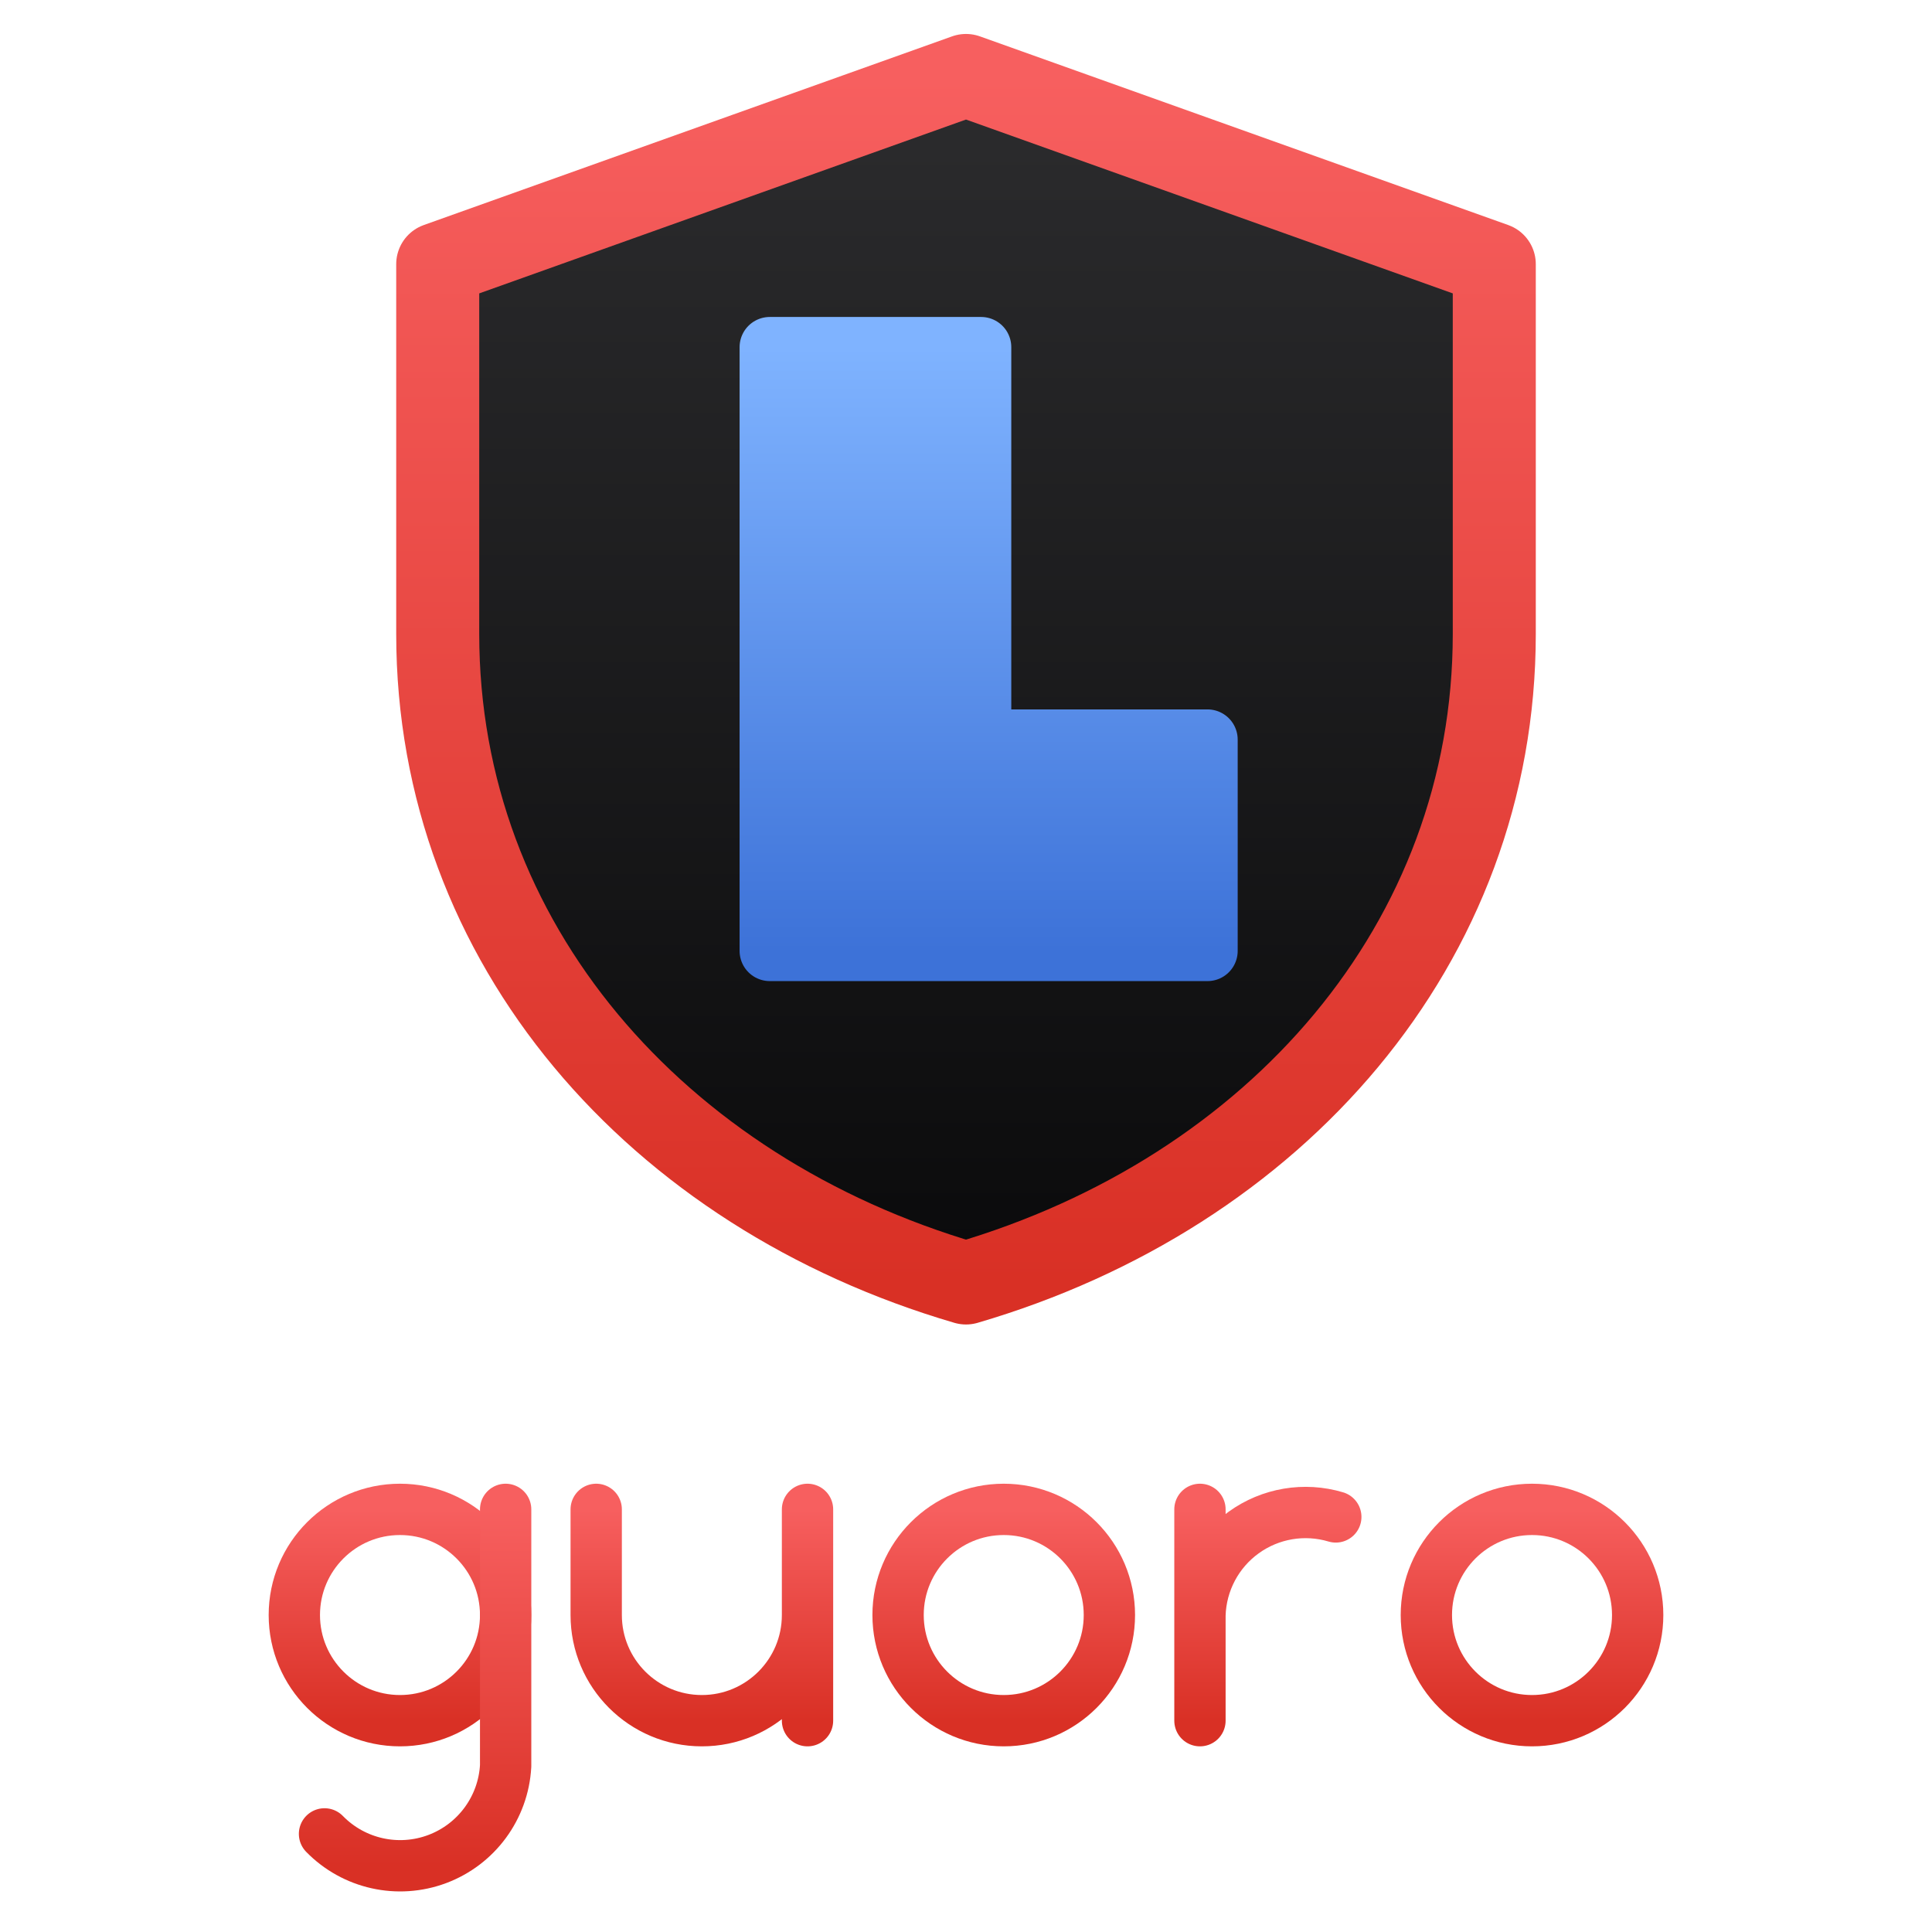
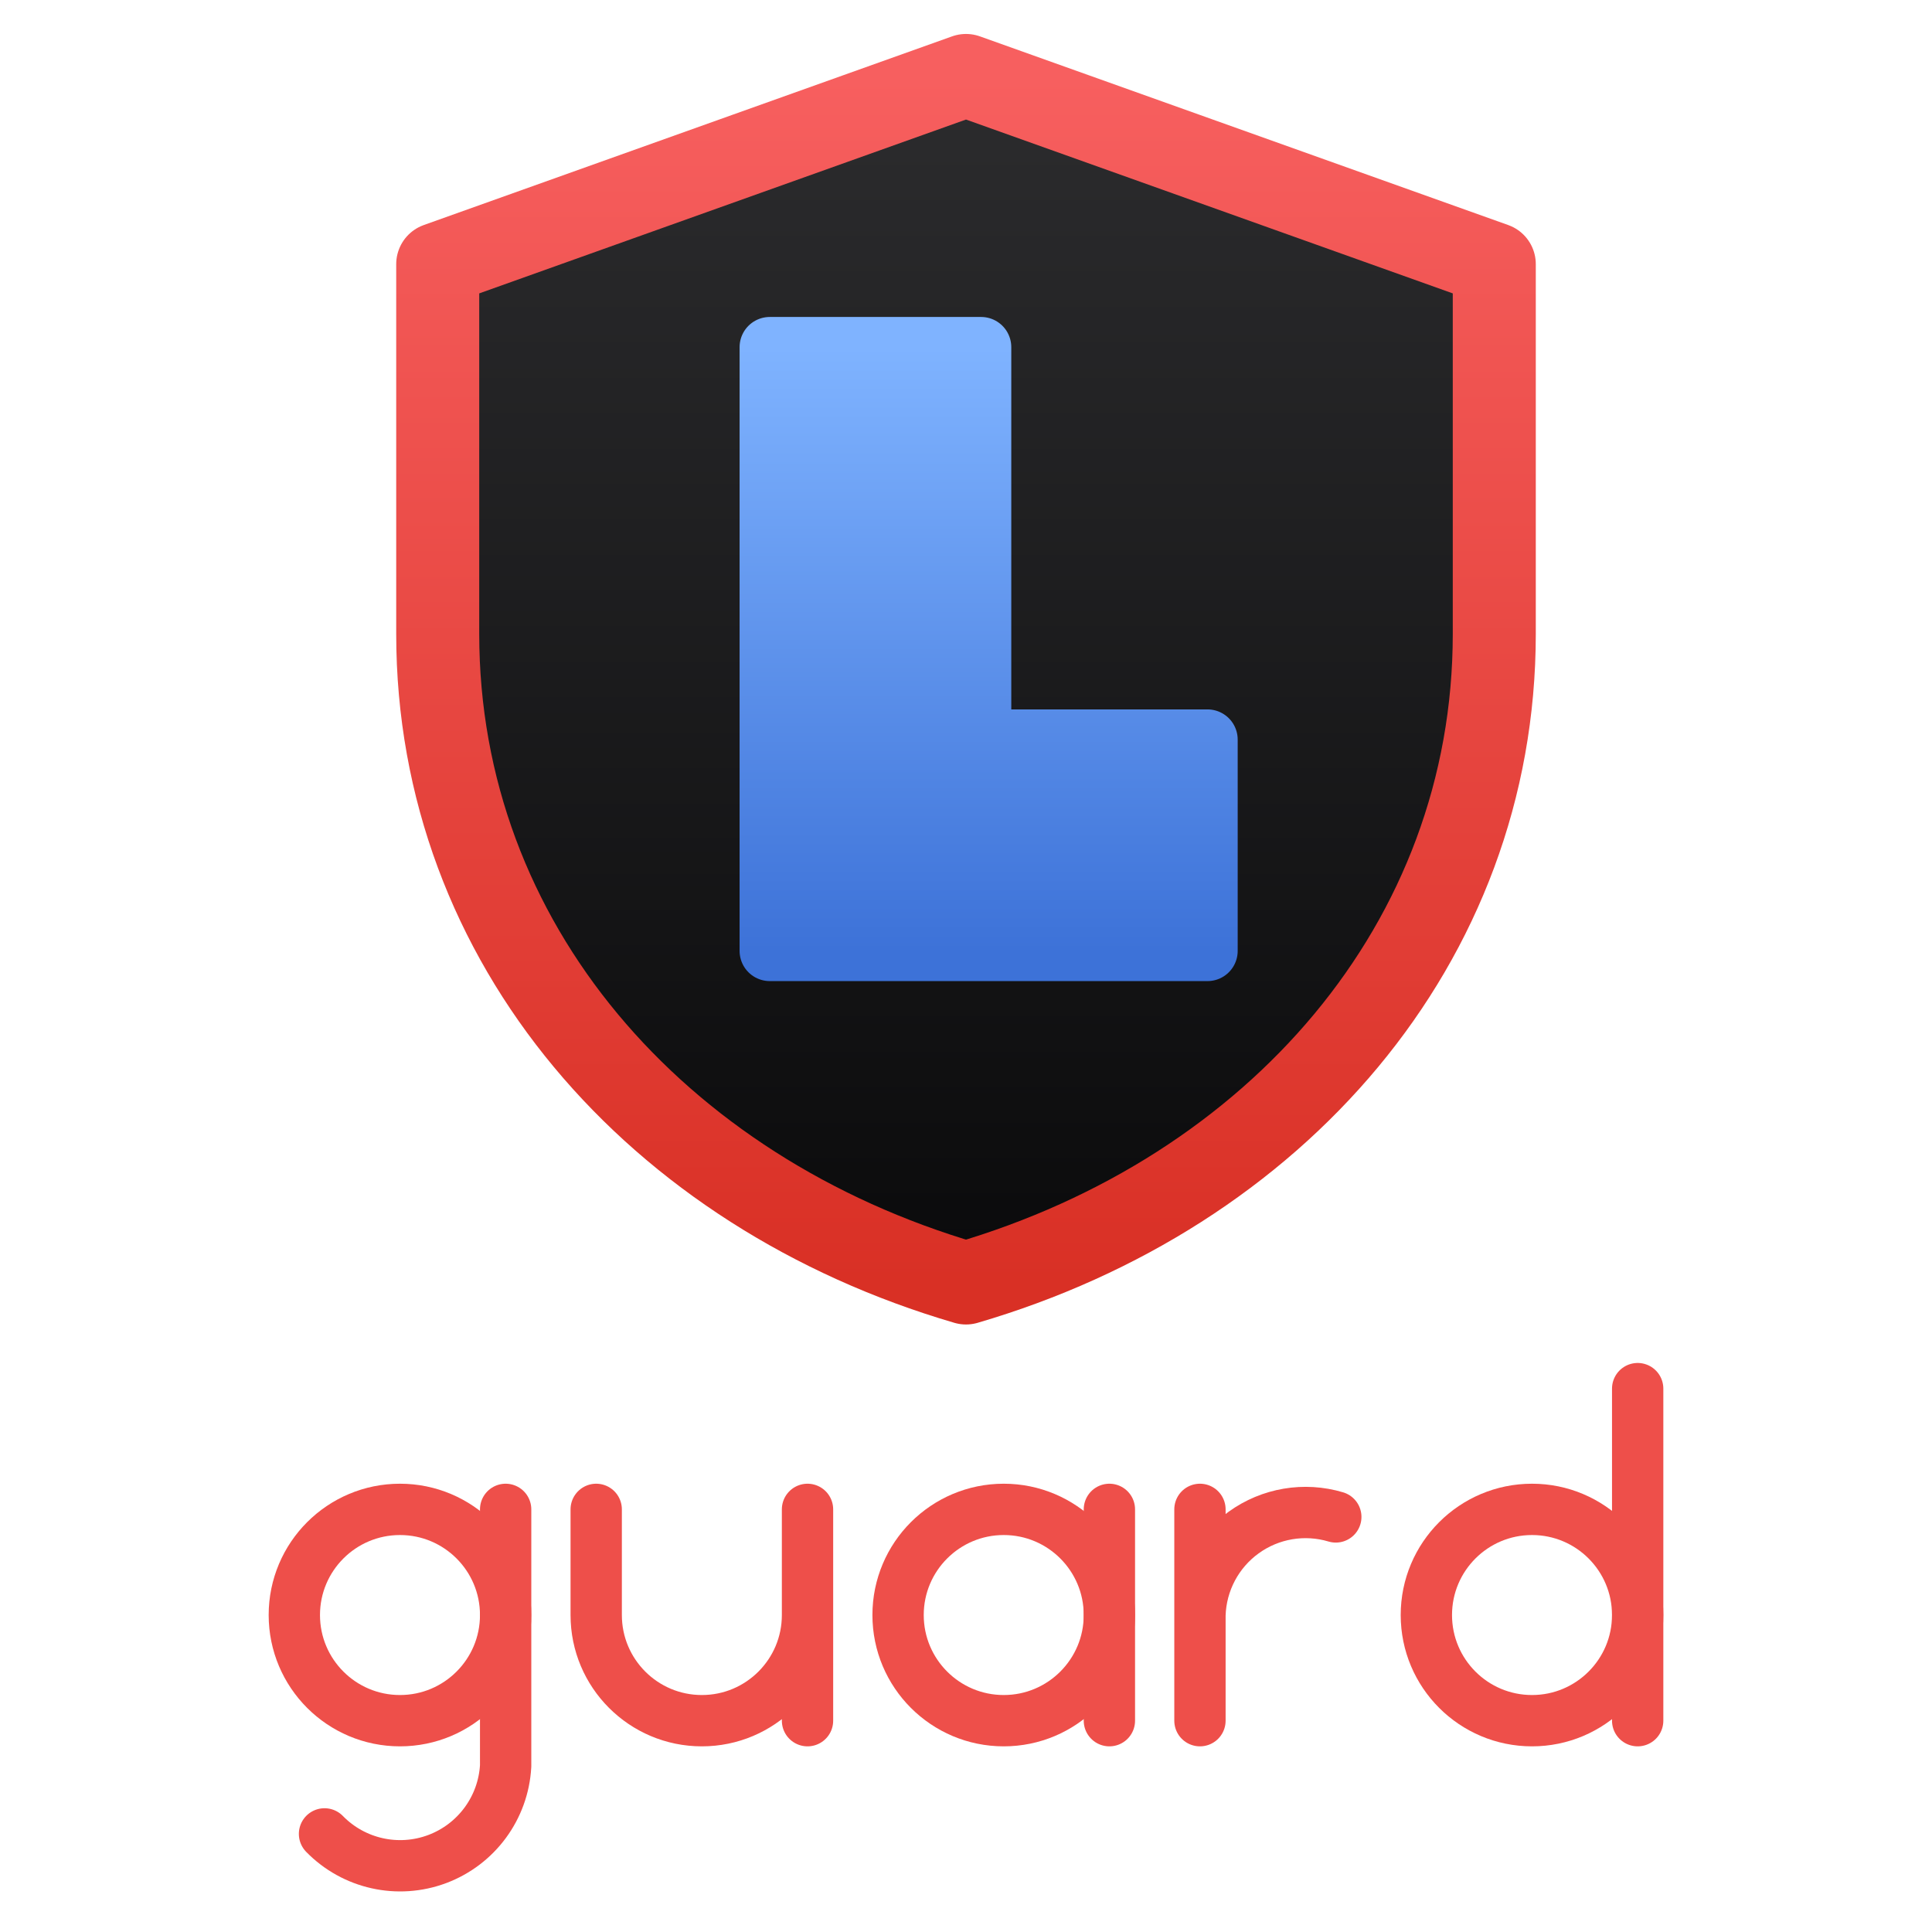
<svg xmlns="http://www.w3.org/2000/svg" viewBox="0 0 128 128">
  <defs>
    <linearGradient id="t" x1="0" y1="0" x2="0" y2="1">
      <stop offset="0" stop-color="#2c2c2e" />
      <stop offset="1" stop-color="#0a0a0b" />
    </linearGradient>
    <linearGradient id="l" x1="0" y1="0" x2="0" y2="1">
      <stop offset="0" stop-color="#7fb3ff" />
      <stop offset="1" stop-color="#3d72d8" />
    </linearGradient>
    <linearGradient id="r" x1="0" y1="0" x2="0" y2="1">
      <stop offset="0" stop-color="#f75f5f" />
      <stop offset="1" stop-color="#d93025" />
    </linearGradient>
  </defs>
  <path d="M64 5l35 12.5v24.5c0 20.5-14.5 37-35 43-20.5-6-35-22.5-35-43V17.5z" fill="url(#t)" stroke="url(#r)" stroke-width="5.5" stroke-linejoin="round" />
  <path d="M51 23h14v26h15v14H51z" fill="url(#l)" stroke="url(#l)" stroke-width="4" stroke-linejoin="round" />
-   <g fill="none" stroke="url(#r)" stroke-width="3.4" stroke-linecap="round" stroke-linejoin="round">
+   <g fill="none" stroke="#ee4f4a" stroke-width="3.4" stroke-linecap="round" stroke-linejoin="round">
    <circle cx="26.5" cy="107.0" r="7.0" />
    <path d="M33.5 100.0V117.0a7.0 7.0 0 0 1 -12.0 4.5" />
    <path d="M39.5 100.0V107.0a7.0 7.0 0 0 0 14.0 0V100.0M53.5 100.0V114.0" />
    <circle cx="66.5" cy="107.0" r="7.0" />
    <path d="M73.5 100.0V114.0" />
    <path d="M79.5 100.0V114.0M79.5 107.0a7.0 7.0 0 0 1 9 -6.5" />
    <circle cx="101.5" cy="107.0" r="7.0" />
    <path d="M108.5 92.0V114.0" />
  </g>
</svg>
